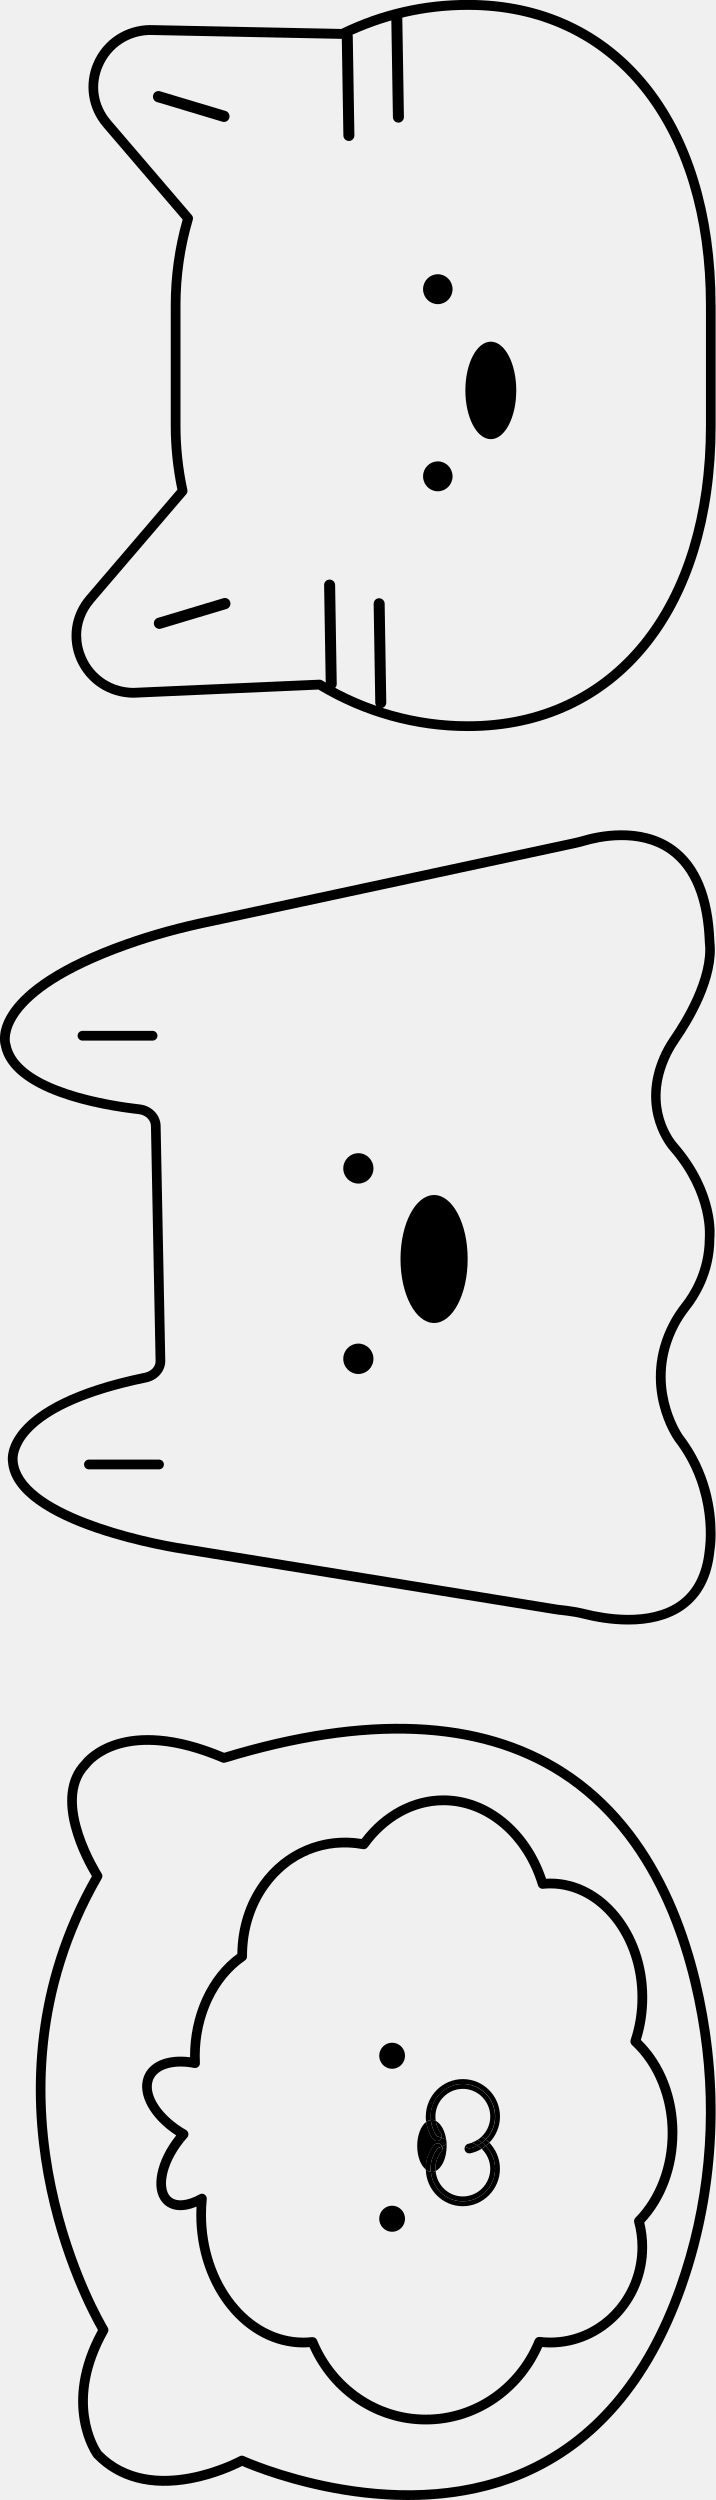
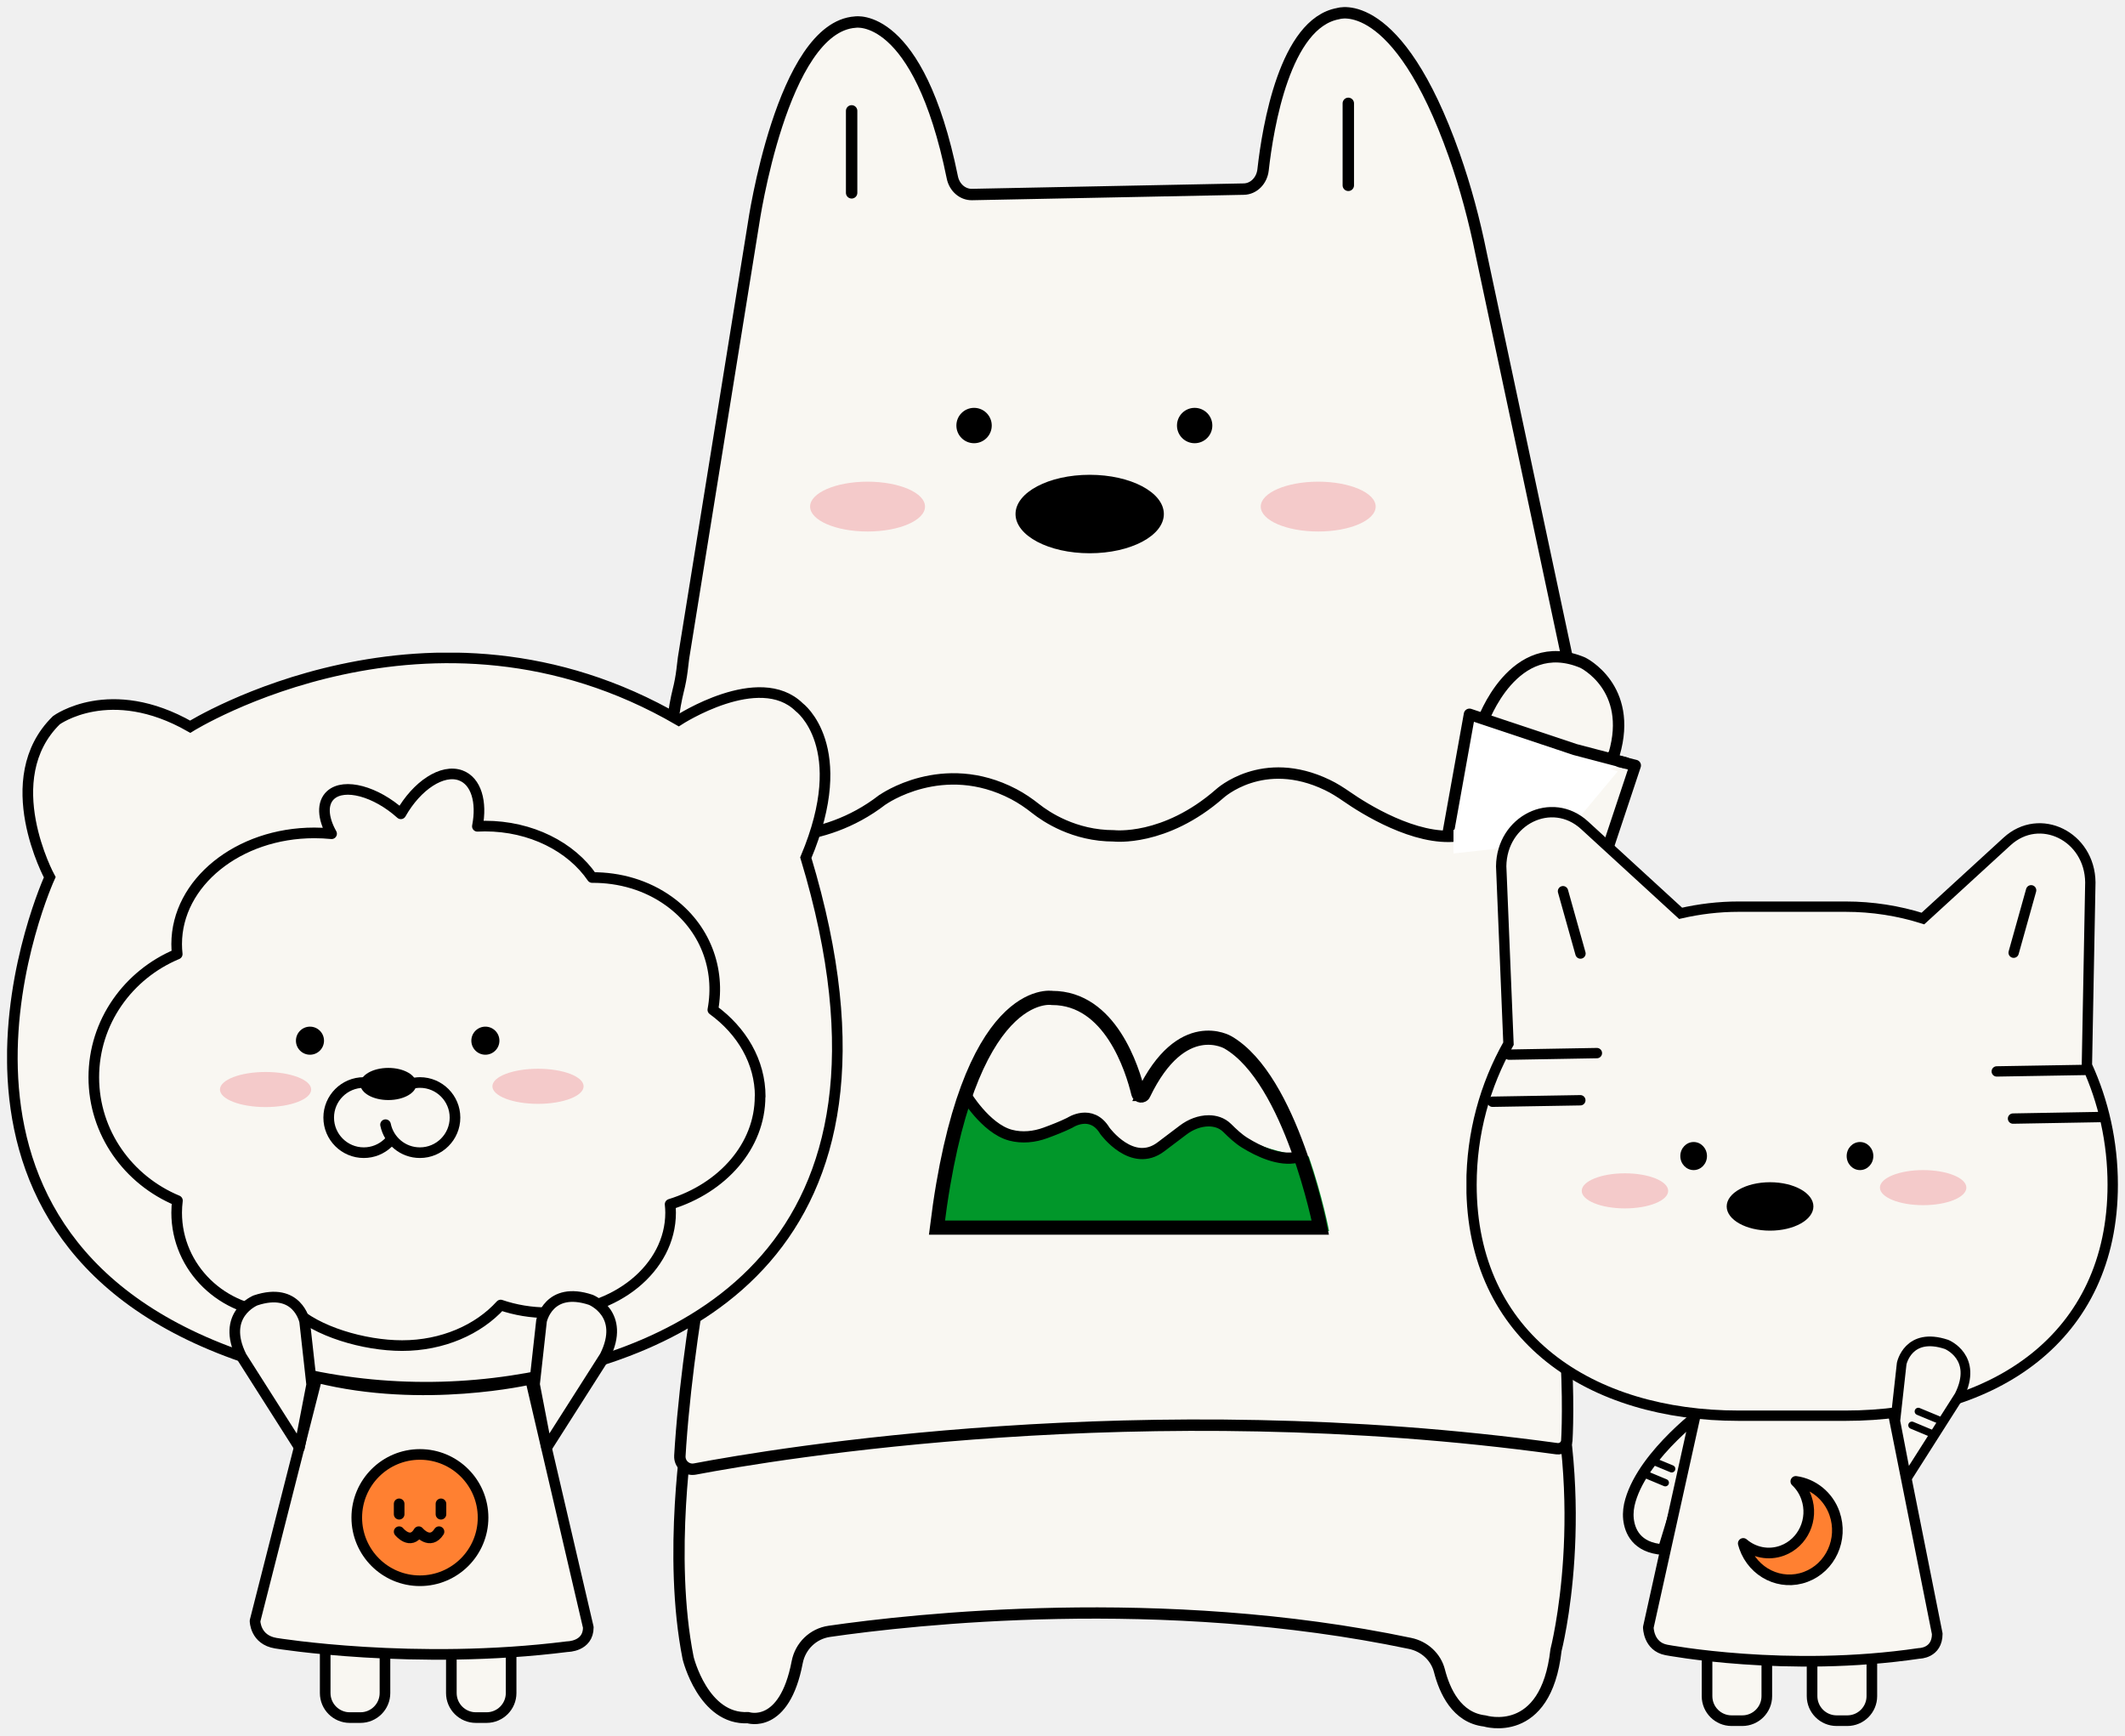
- <svg xmlns="http://www.w3.org/2000/svg" width="77" height="269" viewBox="0 0 77 269" fill="none">
-   <g clip-path="url(#clip0_2705_9261)">
-     <path d="M77 164.939C77 166.107 76.875 166.848 76.861 166.938C76.577 169.727 75.481 171.838 73.595 173.166C70.1 175.641 64.898 174.704 62.825 174.18C62.194 174.019 61.604 173.914 61.029 173.844L59.905 173.712L19.89 167.218C19.141 167.106 1.346 164.436 0.86 157.271C0.818 157.069 -0.069 150.925 15.576 147.709C16.263 147.569 16.776 147.031 16.741 146.416L16.242 121.155C16.228 120.511 15.666 119.966 14.938 119.882C10.791 119.414 1.047 117.757 0.083 112.501C-0.09 111.886 -1.22 106.336 13.433 101.115C16.263 100.108 19.356 99.255 22.636 98.584L61.618 90.224C61.979 90.147 62.333 90.064 62.686 89.959C64.087 89.539 68.942 88.379 72.603 91.028C75.259 92.95 76.695 96.417 76.868 101.331C77.326 105.308 74.434 110.048 73.165 111.893C72.846 112.361 72.444 112.976 72.132 113.626C69.455 119.218 72.707 122.881 72.846 123.035C77.395 128.27 76.889 133.079 76.861 133.282L76.861 133.296C76.861 137.085 75.031 139.818 74.24 140.817C73.706 141.495 73.29 142.131 72.957 142.774C69.767 148.918 73.283 154.175 73.436 154.392C76.473 158.341 76.993 162.535 76.993 164.932L77 164.939ZM1.886 156.985C1.886 157.09 1.893 157.146 1.893 157.146C2.254 162.451 15.119 165.464 20.049 166.177L60.051 172.677L61.154 172.81C61.778 172.887 62.409 173.006 63.081 173.173C65.016 173.656 69.857 174.543 73.005 172.321C74.628 171.174 75.579 169.315 75.835 166.806C75.849 166.708 76.848 160.529 72.61 155.042C72.61 155.042 72.603 155.028 72.596 155.021C72.43 154.783 68.505 149.107 72.042 142.299C72.409 141.6 72.86 140.901 73.436 140.174C74.157 139.258 75.835 136.756 75.835 133.233C75.842 133.128 76.3 128.606 72.083 123.755C72.055 123.727 68.207 119.442 71.202 113.186C71.549 112.466 71.979 111.809 72.319 111.313C73.255 109.943 76.279 105.19 75.842 101.422C75.675 96.809 74.386 93.614 72.007 91.888C68.727 89.511 64.274 90.588 62.991 90.972C62.645 91.077 62.27 91.168 61.847 91.259L22.865 99.626C19.626 100.29 16.582 101.122 13.801 102.114C-0.291 107.126 1.075 112.173 1.089 112.221C1.089 112.242 1.103 112.27 1.11 112.291C1.942 117.003 11.998 118.498 15.056 118.841C16.305 118.981 17.262 119.966 17.282 121.134L17.782 146.395C17.782 146.395 17.782 146.423 17.782 146.437C17.782 147.534 16.949 148.492 15.784 148.737C2.573 151.456 1.886 156.055 1.886 156.985Z" fill="black" />
-     <path d="M17.636 157.578C17.636 157.865 17.4 158.103 17.116 158.103L9.563 158.103C9.279 158.103 9.043 157.865 9.043 157.578C9.043 157.292 9.279 157.054 9.563 157.054L17.116 157.054C17.4 157.054 17.636 157.292 17.636 157.578Z" fill="black" />
-     <path d="M16.942 111.445C16.942 111.732 16.707 111.97 16.422 111.97L8.87 111.97C8.586 111.97 8.35 111.732 8.35 111.445C8.35 111.159 8.586 110.921 8.87 110.921L16.422 110.921C16.707 110.921 16.942 111.159 16.942 111.445Z" fill="black" />
-     <path d="M50.321 135.469C50.321 131.667 48.703 128.584 46.708 128.584C44.712 128.584 43.094 131.667 43.094 135.469C43.094 139.272 44.712 142.354 46.708 142.354C48.703 142.354 50.321 139.272 50.321 135.469Z" fill="black" />
-     <path d="M40.182 146.206C40.182 145.303 39.455 144.571 38.559 144.571C37.663 144.571 36.936 145.303 36.936 146.206C36.936 147.109 37.663 147.842 38.559 147.842C39.455 147.842 40.182 147.109 40.182 146.206Z" fill="black" />
-     <path d="M40.182 125.719C40.182 124.816 39.455 124.083 38.559 124.083C37.663 124.083 36.936 124.816 36.936 125.719C36.936 126.622 37.663 127.354 38.559 127.354C39.455 127.354 40.182 126.622 40.182 125.719Z" fill="black" />
+ <svg xmlns="http://www.w3.org/2000/svg" width="300" height="245" viewBox="0 0 300 245" fill="none">
+   <g clip-path="url(#clip0_936_28349)">
+     <path d="M97.151 201.641C97.151 201.641 94.239 219.5 97.151 234.051C97.151 234.051 99.28 242.788 105.62 242.451C105.62 242.451 110.731 244.145 112.544 234.626C112.979 232.357 114.782 230.594 117.08 230.267C128.788 228.574 164.041 224.621 199.076 231.971C201.077 232.387 202.711 233.863 203.216 235.834C203.939 238.657 205.633 242.471 209.615 242.916C209.615 242.916 218.243 245.611 219.669 232.922C219.669 232.922 224.929 212.666 218.381 189.894L97.141 201.651L97.151 201.641Z" fill="#F9F7F2" stroke="black" stroke-width="1.59" stroke-linecap="round" stroke-linejoin="round" />
+     <path d="M85.264 155.265C85.264 155.265 78.38 168.597 88.692 173.807C88.692 173.807 96.626 177.284 102.183 167.715L102.975 160.752L85.254 155.255L85.264 155.265Z" fill="#F9F7F2" stroke="black" stroke-width="1.38" stroke-linecap="round" stroke-linejoin="round" />
+     <path d="M175.373 101.132H120.091L97.844 115.772C97.844 115.772 84.591 135.692 83.026 155.116C82.957 155.988 83.452 156.81 84.254 157.186L102.569 162.832C102.569 162.832 97.537 183.554 96.081 203.929C96.041 204.454 96.012 204.969 95.982 205.494C95.913 206.653 96.953 207.574 98.102 207.356C109.344 205.227 161.367 196.461 219.778 204.484C220.501 204.583 221.155 204.068 221.195 203.345C221.472 198.759 221.749 178.374 215.063 155.512L230.862 108.046L217.619 104.738" fill="#F9F7F2" />
+     <path d="M175.373 101.132H120.091L97.844 115.772C97.844 115.772 84.591 135.692 83.026 155.116C82.957 155.988 83.452 156.81 84.254 157.186L102.569 162.832C102.569 162.832 97.537 183.554 96.081 203.929C96.041 204.454 96.012 204.969 95.982 205.494C95.913 206.653 96.953 207.574 98.102 207.356C109.344 205.227 161.367 196.461 219.778 204.484C220.501 204.583 221.155 204.068 221.195 203.345C221.472 198.759 221.749 178.374 215.063 155.512L230.862 108.046L217.619 104.738" stroke="black" stroke-width="1.61" stroke-linecap="round" stroke-linejoin="round" />
+     <path d="M102.192 163.516L112.434 134.959" stroke="black" stroke-width="1.34" stroke-linecap="round" stroke-linejoin="round" />
+     <path d="M124.588 112.88C115.842 119.675 106.135 117.981 106.135 117.981C92.099 116.535 94.674 101.836 95.754 97.457C95.992 96.516 96.17 95.566 96.289 94.605L96.497 92.881L106.372 31.607C106.372 31.607 110.384 3.823 120.745 3.12C120.745 3.12 129.66 1.545 134.444 25.03C134.731 26.466 135.89 27.477 137.208 27.457L175.6 26.694C176.987 26.665 178.136 25.515 178.314 23.99C178.998 17.878 181.415 3.258 188.923 1.921C188.923 1.921 197.233 -0.941 205.296 21.87C206.901 26.417 208.149 31.102 209.11 35.857L221.828 95.585C221.947 96.16 222.086 96.724 222.254 97.279C223.255 100.637 227.078 117.218 205.702 117.981C199.789 118.675 192.608 114.168 190.131 112.444C189.25 111.84 188.348 111.255 187.388 110.8C178.255 106.402 172.193 112.028 172.193 112.028C164.427 118.823 157.256 117.981 157.256 117.981C151.659 117.981 147.687 115.307 146.211 114.138C145.251 113.375 144.22 112.672 143.111 112.088C133.077 106.838 124.608 112.88 124.608 112.88" fill="#F9F7F2" />
+     <path d="M124.588 112.88C115.842 119.675 106.135 117.981 106.135 117.981C92.099 116.535 94.674 101.836 95.754 97.457C95.992 96.516 96.17 95.566 96.289 94.605L96.497 92.881L106.372 31.607C106.372 31.607 110.384 3.823 120.745 3.12C120.745 3.12 129.66 1.545 134.444 25.03C134.731 26.466 135.89 27.477 137.208 27.457L175.6 26.694C176.987 26.665 178.136 25.515 178.314 23.99C178.998 17.878 181.415 3.258 188.923 1.921C188.923 1.921 197.233 -0.941 205.296 21.87C206.901 26.417 208.149 31.102 209.11 35.857L221.828 95.585C221.947 96.16 222.086 96.724 222.254 97.279C223.255 100.637 227.078 117.218 205.702 117.981C199.789 118.675 192.608 114.168 190.131 112.444C189.25 111.84 188.348 111.255 187.388 110.8C178.255 106.402 172.193 112.028 172.193 112.028C164.427 118.823 157.256 117.981 157.256 117.981C151.659 117.981 147.687 115.307 146.211 114.138C145.251 113.375 144.22 112.672 143.111 112.088C133.077 106.838 124.608 112.88 124.608 112.88" stroke="black" stroke-width="1.61" stroke-linecap="round" stroke-linejoin="round" />
+     <path d="M120.23 15.65V27.219" stroke="black" stroke-width="1.61" stroke-linecap="round" stroke-linejoin="round" />
+     <path d="M190.35 14.59V26.159" stroke="black" stroke-width="1.61" stroke-linecap="round" stroke-linejoin="round" />
+     <path d="M153.839 78.093C159.621 78.093 164.309 75.614 164.309 72.556C164.309 69.498 159.621 67.019 153.839 67.019C148.057 67.019 143.369 69.498 143.369 72.556C143.369 75.614 148.057 78.093 153.839 78.093Z" fill="black" />
+     <path d="M186.1 75.022C190.58 75.022 194.212 73.448 194.212 71.506C194.212 69.564 190.58 67.989 186.1 67.989C181.619 67.989 177.987 69.564 177.987 71.506C177.987 73.448 181.619 75.022 186.1 75.022Z" fill="#F4CACA" />
+     <path d="M122.479 75.022C126.959 75.022 130.591 73.448 130.591 71.506C130.591 69.564 126.959 67.989 122.479 67.989C117.998 67.989 114.366 69.564 114.366 71.506C114.366 73.448 117.998 75.022 122.479 75.022Z" fill="#F4CACA" />
+     <path d="M137.515 62.561C138.893 62.561 140.011 61.444 140.011 60.065C140.011 58.687 138.893 57.569 137.515 57.569C136.136 57.569 135.019 58.687 135.019 60.065C135.019 61.444 136.136 62.561 137.515 62.561Z" fill="black" />
+     <path d="M168.657 62.561C170.036 62.561 171.153 61.444 171.153 60.065C171.153 58.687 170.036 57.569 168.657 57.569C167.279 57.569 166.161 58.687 166.161 60.065C166.161 61.444 167.279 62.561 168.657 62.561Z" fill="black" />
+     <path d="M176.938 161.198C176.73 161.079 171.451 157.899 171.253 157.761L168.548 159.197C168.39 159.306 168.222 159.405 168.073 159.524L164.933 161.97C160.882 165.13 156.88 159.811 156.88 159.811C154.879 156.622 151.848 158.721 151.848 158.721C150.769 159.276 149.411 159.841 148.371 160.237C146.787 160.851 145.053 161.049 143.409 160.653C141.289 160.138 138.615 157.186 136.802 154.908C135.217 159.484 133.791 165.497 132.761 173.461L187.636 173.758C187.636 173.758 186.715 168.894 184.763 163.238C181.881 162.971 178.295 162.01 176.928 161.198H176.938Z" fill="#01972A" />
+     <path d="M183.139 163.337C180.633 163.942 177.631 162.476 175.739 161.307C174.808 160.732 174.026 159.98 173.253 159.217C172.48 158.454 171.53 158.216 170.658 158.207C169.35 158.207 168.083 158.712 167.023 159.514L163.893 161.881C159.851 164.932 155.988 159.623 155.988 159.623C154.067 156.443 151.045 158.474 151.045 158.474C149.976 159.009 148.619 159.534 147.589 159.91C146.014 160.485 144.31 160.663 142.685 160.237C139.06 159.296 136.158 154.195 136.623 155.017" stroke="black" stroke-width="1.58" stroke-linecap="round" stroke-linejoin="round" />
+     <path d="M161.456 154.413C161.298 154.749 160.793 154.7 160.704 154.333C159.862 150.857 156.741 140.862 148.53 140.862C148.53 140.862 136.525 138.772 132.275 173.282H186.398C186.398 173.282 182.317 152.362 173.372 147.142C173.372 147.142 166.835 143.21 161.446 154.413H161.456Z" stroke="black" stroke-width="2" stroke-miterlimit="10" />
+     <path d="M209.278 101.945C209.278 101.945 213.637 89.415 223.443 93.535C223.443 93.535 230.634 97.012 227.88 106.432L222.502 113.108L209.278 101.955V101.945Z" fill="#F9F7F2" stroke="black" stroke-width="1.61" stroke-linecap="round" stroke-linejoin="round" />
+     <path d="M229.485 107.67L222.353 105.798L207.456 100.825L204.375 117.981" fill="white" />
+     <path d="M229.485 107.67L222.353 105.798L207.456 100.825L204.375 117.981" stroke="black" stroke-width="1.61" stroke-linecap="round" stroke-linejoin="round" />
+     <path d="M228.385 108.878L223.017 107.264L205.197 117.159V120.467L220.105 118.813L228.385 108.878Z" fill="white" />
  </g>
-   <g clip-path="url(#clip1_2705_9261)">
-     <path d="M77 227.148C77 233.735 75.889 240.266 73.703 246.397C70.106 256.464 64.275 263.269 56.368 266.629C43.108 272.255 28.113 266.222 26.058 265.338C25.371 265.689 23.226 266.699 20.546 267.197C16.235 267.997 12.632 267.05 10.126 264.454C10.112 264.433 10.091 264.419 10.077 264.398C9.911 264.174 6.127 258.793 10.542 250.712C8.973 247.976 -3.28 225.12 9.89 201.879C8.987 200.377 5.093 193.369 8.807 189.483C9.189 188.985 13.319 184.074 24.121 188.599C39.45 183.955 51.765 184.502 60.734 190.233C71.169 196.905 74.994 209.294 76.361 218.512C76.785 221.381 77 224.271 77 227.148ZM10.896 263.746C16.381 269.365 25.69 264.342 25.78 264.293C25.926 264.216 26.1 264.209 26.246 264.279C26.405 264.349 42.192 271.505 55.965 265.661C63.588 262.42 69.225 255.826 72.717 246.047C75.806 237.404 76.709 227.94 75.327 218.673C73.987 209.673 70.273 197.585 60.172 191.124C51.439 185.54 39.346 185.049 24.239 189.658C24.121 189.693 23.996 189.686 23.885 189.637C13.444 185.197 9.765 189.932 9.619 190.135C9.605 190.156 9.591 190.17 9.57 190.191C6.016 193.86 10.883 201.5 10.931 201.577C11.042 201.745 11.042 201.956 10.945 202.131C-2.967 226.313 11.438 250.186 11.584 250.424C11.688 250.592 11.688 250.796 11.598 250.964C7.425 258.365 10.584 263.283 10.896 263.746Z" fill="black" />
-     <path d="M72.883 229.518C72.883 233.229 71.592 236.716 69.322 239.15C69.53 240.013 69.634 240.897 69.634 241.781C69.634 247.737 64.955 252.584 59.214 252.584C58.93 252.584 58.645 252.57 58.346 252.542C56.104 257.614 51.224 260.869 45.823 260.869C40.422 260.869 35.555 257.621 33.306 252.556C33.077 252.57 32.862 252.584 32.646 252.584C26.294 252.584 21.122 246.179 21.122 238.301C21.122 238.014 21.129 237.726 21.143 237.438C19.63 238.056 18.311 237.908 17.512 237.01C16.186 235.523 16.832 232.422 18.963 229.771C16.221 227.996 14.763 225.414 15.471 223.464C16.061 221.843 17.985 221.051 20.449 221.359C20.421 216.807 22.358 212.555 25.538 210.233C25.572 207.371 26.419 204.705 27.981 202.517C30.515 198.96 34.68 197.199 38.915 197.872C41.171 194.891 44.358 193.186 47.718 193.186C52.564 193.186 56.958 196.771 58.756 202.152C58.909 202.145 59.068 202.138 59.221 202.138C64.969 202.138 69.641 207.876 69.641 214.926C69.641 216.505 69.412 218.041 68.954 219.5C71.46 221.942 72.89 225.569 72.89 229.511L72.883 229.518ZM68.225 238.996C68.225 238.855 68.281 238.722 68.378 238.624C70.579 236.379 71.842 233.061 71.842 229.518C71.842 225.8 70.405 222.257 68.003 220.048C67.85 219.907 67.795 219.69 67.857 219.486C68.343 218.041 68.593 216.505 68.593 214.926C68.593 208.451 64.386 203.19 59.214 203.19C58.95 203.19 58.694 203.204 58.437 203.232C58.187 203.26 57.958 203.106 57.888 202.86C56.319 197.704 52.23 194.239 47.718 194.239C44.601 194.239 41.63 195.887 39.561 198.756C39.443 198.918 39.242 199.002 39.047 198.967C35.041 198.216 31.223 199.774 28.828 203.134C27.356 205.196 26.579 207.722 26.579 210.444C26.579 210.465 26.579 210.493 26.579 210.514C26.579 210.689 26.496 210.851 26.35 210.949C23.351 213.018 21.49 216.961 21.49 221.233C21.49 221.479 21.497 221.724 21.511 221.97C21.511 222.145 21.456 222.285 21.331 222.391C21.213 222.496 21.046 222.538 20.893 222.51C18.686 222.075 16.901 222.608 16.45 223.836C15.881 225.4 17.415 227.694 20.012 229.188C20.15 229.266 20.241 229.406 20.268 229.56C20.296 229.722 20.248 229.876 20.143 229.995C17.908 232.507 17.373 235.285 18.283 236.309C18.873 236.968 20.095 236.891 21.476 236.112C21.643 236.014 21.851 236.021 22.018 236.133C22.177 236.239 22.268 236.435 22.247 236.625C22.191 237.179 22.164 237.74 22.164 238.301C22.164 245.597 26.863 251.532 32.646 251.532C32.938 251.532 33.243 251.511 33.577 251.476C33.806 251.448 34.028 251.581 34.111 251.798C36.124 256.674 40.72 259.817 45.823 259.817C50.925 259.817 55.535 256.66 57.541 251.777C57.631 251.56 57.853 251.427 58.083 251.455C58.478 251.504 58.846 251.525 59.214 251.525C64.386 251.525 68.593 247.154 68.593 241.774C68.593 240.883 68.475 239.992 68.239 239.129C68.225 239.08 68.218 239.038 68.218 238.989L68.225 238.996Z" fill="black" />
-     <path d="M52.265 230.901C52.883 231.532 53.272 232.395 53.272 233.356C53.272 235.292 51.717 236.864 49.8 236.864C47.995 236.864 46.531 235.467 46.364 233.686C46.17 233.658 45.982 233.58 45.816 233.44C45.864 235.622 47.628 237.39 49.8 237.39C51.973 237.39 53.792 235.58 53.792 233.356C53.792 232.269 53.355 231.279 52.647 230.55C52.529 230.676 52.404 230.788 52.265 230.901Z" fill="black" />
-     <path d="M52.751 233.356C52.751 234.997 51.425 236.337 49.801 236.337C48.26 236.337 47.003 235.131 46.878 233.608C46.753 233.664 46.621 233.706 46.482 233.706C46.441 233.706 46.406 233.692 46.364 233.685C46.531 235.467 47.996 236.863 49.801 236.863C51.717 236.863 53.272 235.292 53.272 233.356C53.272 232.395 52.883 231.532 52.265 230.9C52.126 231.013 51.98 231.118 51.828 231.216C52.39 231.763 52.751 232.521 52.751 233.363L52.751 233.356Z" fill="black" />
-     <path d="M45.809 227.744C45.809 227.926 45.823 228.116 45.857 228.319C46.01 228.2 46.184 228.137 46.364 228.116C46.35 227.989 46.336 227.856 46.336 227.744C46.336 225.808 47.892 224.236 49.807 224.236C51.724 224.236 53.279 225.808 53.279 227.744C53.279 228.705 52.89 229.568 52.272 230.199C52.404 230.304 52.536 230.424 52.654 230.55C53.362 229.813 53.799 228.824 53.799 227.744C53.799 225.52 52.008 223.71 49.807 223.71C47.607 223.71 45.816 225.52 45.816 227.744L45.809 227.744Z" fill="black" />
-     <path d="M50.023 230.998C49.988 231.089 49.967 231.187 49.988 231.286C50.044 231.573 50.321 231.756 50.606 231.693C51.05 231.601 51.46 231.433 51.828 231.209C51.689 231.075 51.536 230.956 51.377 230.851C51.099 230.991 50.807 231.11 50.495 231.173L50.016 230.991L50.023 230.998Z" fill="black" />
-     <path d="M51.869 230.543C52.008 230.648 52.14 230.774 52.265 230.9C52.397 230.795 52.522 230.676 52.647 230.55C52.529 230.423 52.397 230.311 52.265 230.199C52.14 230.325 52.015 230.437 51.876 230.543L51.869 230.543Z" fill="black" />
-     <path d="M51.828 231.209C51.98 231.118 52.126 231.006 52.265 230.893C52.14 230.767 52.015 230.641 51.869 230.536C51.717 230.655 51.55 230.76 51.377 230.851C51.536 230.956 51.689 231.076 51.828 231.209Z" fill="black" />
-     <path d="M46.892 228.207C46.864 228.046 46.85 227.884 46.85 227.744C46.85 226.102 48.176 224.762 49.801 224.762C51.425 224.762 52.751 226.102 52.751 227.744C52.751 228.586 52.397 229.35 51.821 229.905C51.974 229.996 52.119 230.094 52.258 230.199C52.876 229.568 53.265 228.705 53.265 227.744C53.265 225.808 51.71 224.236 49.794 224.236C47.878 224.236 46.322 225.808 46.322 227.744C46.322 227.856 46.336 227.989 46.35 228.116C46.392 228.116 46.427 228.095 46.468 228.095C46.614 228.095 46.753 228.137 46.885 228.207L46.892 228.207Z" fill="black" />
-     <path d="M50.023 230.998L50.502 231.181C50.814 231.118 51.106 230.998 51.383 230.858C51.196 230.732 50.988 230.633 50.773 230.556C50.648 230.598 50.529 230.64 50.398 230.669C50.217 230.704 50.085 230.837 50.023 230.998Z" fill="black" />
-     <path d="M51.39 230.248C51.557 230.333 51.717 230.431 51.869 230.543C52.008 230.438 52.14 230.325 52.258 230.199C52.119 230.087 51.974 229.996 51.821 229.905C51.689 230.031 51.55 230.15 51.39 230.248Z" fill="black" />
-     <path d="M50.765 230.55C50.981 230.627 51.189 230.725 51.376 230.852C51.55 230.76 51.717 230.655 51.869 230.536C51.717 230.424 51.557 230.325 51.39 230.241C51.196 230.368 50.987 230.466 50.765 230.55Z" fill="black" />
-     <path d="M46.697 230.816C46.878 230.591 47.204 230.556 47.433 230.739C47.503 230.795 47.544 230.865 47.579 230.942L48.058 230.732C48.058 230.556 48.037 230.388 48.016 230.226L47.51 230.03C47.482 230.107 47.44 230.177 47.378 230.233C47.162 230.43 46.836 230.416 46.642 230.198C46.371 229.904 46.142 229.441 45.989 228.908C45.934 228.711 45.892 228.515 45.857 228.318C45.288 228.746 44.892 229.742 44.892 230.9C44.892 232.057 45.274 232.997 45.816 233.439C45.816 233.411 45.816 233.383 45.816 233.355C45.816 232.429 46.135 231.531 46.704 230.816L46.697 230.816Z" fill="black" />
-     <path d="M47.503 231.476C47.079 232.002 46.843 232.669 46.843 233.349C46.843 233.433 46.864 233.517 46.871 233.602C47.551 233.286 48.058 232.199 48.058 230.894C48.058 230.838 48.051 230.781 48.051 230.725L47.572 230.936C47.649 231.111 47.628 231.315 47.503 231.469L47.503 231.476Z" fill="black" />
-     <path d="M46.329 233.356C46.329 232.521 46.621 231.749 47.1 231.146L47.572 230.943C47.537 230.865 47.496 230.795 47.426 230.739C47.204 230.557 46.878 230.592 46.69 230.816C46.114 231.532 45.802 232.43 45.802 233.356C45.802 233.384 45.802 233.412 45.802 233.44C45.968 233.58 46.156 233.657 46.35 233.686C46.343 233.573 46.316 233.468 46.316 233.356L46.329 233.356Z" fill="black" />
-     <path d="M46.871 233.609C46.864 233.524 46.843 233.44 46.843 233.356C46.843 232.676 47.079 232.009 47.503 231.483C47.627 231.329 47.641 231.118 47.572 230.95L47.1 231.153C46.614 231.757 46.329 232.521 46.329 233.363C46.329 233.475 46.35 233.581 46.364 233.693C46.406 233.693 46.44 233.714 46.482 233.714C46.621 233.714 46.753 233.672 46.878 233.616L46.871 233.609Z" fill="black" />
-     <path d="M46.892 228.206C46.913 228.339 46.94 228.48 46.982 228.62C47.086 228.992 47.246 229.321 47.406 229.497C47.544 229.651 47.572 229.855 47.503 230.037L48.01 230.233C47.871 229.251 47.44 228.48 46.892 228.213L46.892 228.206Z" fill="black" />
-     <path d="M46.635 230.206C46.829 230.423 47.156 230.437 47.371 230.241C47.433 230.185 47.475 230.114 47.503 230.037L47.024 229.855C46.794 229.602 46.607 229.195 46.482 228.767C46.42 228.55 46.385 228.333 46.357 228.122C46.184 228.143 46.01 228.206 45.85 228.326C45.878 228.522 45.92 228.718 45.982 228.915C46.135 229.455 46.371 229.911 46.635 230.206Z" fill="black" />
-     <path d="M47.024 229.848L47.503 230.03C47.572 229.848 47.544 229.644 47.406 229.49C47.246 229.315 47.093 228.992 46.982 228.613C46.94 228.473 46.913 228.333 46.892 228.199C46.76 228.136 46.621 228.087 46.475 228.087C46.434 228.087 46.399 228.101 46.357 228.108C46.385 228.319 46.42 228.536 46.482 228.754C46.6 229.181 46.788 229.581 47.024 229.841L47.024 229.848Z" fill="black" />
-     <path d="M43.58 238.737C43.58 237.962 42.959 237.334 42.192 237.334C41.425 237.334 40.803 237.962 40.803 238.737C40.803 239.511 41.425 240.14 42.192 240.14C42.959 240.14 43.58 239.511 43.58 238.737Z" fill="black" />
-     <path d="M43.58 221.199C43.58 220.424 42.959 219.795 42.192 219.795C41.425 219.795 40.803 220.424 40.803 221.199C40.803 221.973 41.425 222.602 42.192 222.602C42.959 222.602 43.58 221.973 43.58 221.199Z" fill="black" />
+   <g clip-path="url(#clip1_936_28349)">
+     <path d="M240.905 198.779C240.905 198.779 232.129 205.078 230.178 211.784C229.93 212.626 229.811 213.508 229.901 214.399C230.079 216.053 230.99 218.47 234.794 218.728L240.895 198.788L240.905 198.779Z" fill="#F9F7F2" stroke="black" stroke-width="1.5" stroke-linecap="round" stroke-linejoin="round" />
+     <path d="M233.18 206.158L236.003 207.327" stroke="black" stroke-width="1.03" stroke-linecap="round" stroke-linejoin="round" />
+     <path d="M232.277 208.109L235.1 209.288" stroke="black" stroke-width="1.03" stroke-linecap="round" stroke-linejoin="round" />
+     <path d="M260.795 228.514H259.289C257.374 228.514 255.822 230.066 255.822 231.981V239.41C255.822 241.325 257.374 242.877 259.289 242.877H260.795C262.709 242.877 264.262 241.325 264.262 239.41V231.981C264.262 230.066 262.709 228.514 260.795 228.514Z" fill="#F9F7F2" stroke="black" stroke-width="1.5" stroke-linecap="round" stroke-linejoin="round" />
+     <path d="M245.967 228.514H244.461C242.546 228.514 240.994 230.066 240.994 231.981V239.41C240.994 241.325 242.546 242.877 244.461 242.877H245.967C247.881 242.877 249.433 241.325 249.433 239.41V231.981C249.433 230.066 247.881 228.514 245.967 228.514Z" fill="#F9F7F2" stroke="black" stroke-width="1.5" stroke-linecap="round" stroke-linejoin="round" />
+     <path d="M240.866 192.875L232.704 229.703C232.704 229.703 232.704 232.407 235.25 232.892C235.25 232.892 252.247 236.141 270.948 233.378C270.948 233.378 273.494 233.378 273.494 230.614L265.768 191.865L240.856 192.865L240.866 192.875Z" fill="#F9F7F2" stroke="black" stroke-width="1.5" stroke-linecap="round" stroke-linejoin="round" />
+     <path d="M259.002 213.656C258.121 211.121 255.951 209.437 253.525 209.1C254.178 209.714 254.703 210.497 255.02 211.418C256.08 214.439 254.555 217.777 251.623 218.866C249.671 219.59 247.591 219.134 246.105 217.856C246.155 218.034 246.205 218.213 246.264 218.381C247.532 222.006 251.405 223.898 254.921 222.581C258.438 221.273 260.26 217.272 258.992 213.636L259.002 213.656Z" fill="#FF8031" stroke="black" stroke-width="1.5" stroke-linecap="round" stroke-linejoin="round" />
+     <path d="M294.621 150.371L295.107 124.548C295.037 118.031 287.955 114.554 283.349 118.774L271.473 129.65C268.016 128.56 264.351 127.976 260.547 127.976H245.461C242.638 127.976 239.895 128.312 237.26 128.917L223.7 116.486C219.094 112.266 212.011 115.743 211.932 122.27L212.962 147.311C209.654 153.155 207.742 159.96 207.742 167.23C207.742 188.913 224.631 199.828 245.461 199.828H260.547C281.378 199.828 298.266 188.903 298.266 167.23C298.266 161.198 296.959 155.483 294.621 150.381V150.371Z" fill="#F9F7F2" stroke="black" stroke-width="1.46" stroke-miterlimit="10" />
+     <path d="M220.659 125.797L223.126 134.593" stroke="black" stroke-width="1.46" stroke-linecap="round" stroke-linejoin="round" />
+     <path d="M286.747 125.668L284.28 134.474" stroke="black" stroke-width="1.46" stroke-linecap="round" stroke-linejoin="round" />
+     <path d="M225.443 148.648L213.052 148.866" stroke="black" stroke-width="1.46" stroke-linecap="round" stroke-linejoin="round" />
+     <path d="M223.105 155.304L210.704 155.512" stroke="black" stroke-width="1.46" stroke-linecap="round" stroke-linejoin="round" />
+     <path d="M294.295 151.025L281.894 151.233" stroke="black" stroke-width="1.46" stroke-linecap="round" stroke-linejoin="round" />
+     <path d="M296.593 157.672L284.191 157.89" stroke="black" stroke-width="1.46" stroke-linecap="round" stroke-linejoin="round" />
+     <path d="M239.103 165.16C240.142 165.16 240.985 164.273 240.985 163.179C240.985 162.085 240.142 161.198 239.103 161.198C238.063 161.198 237.221 162.085 237.221 163.179C237.221 164.273 238.063 165.16 239.103 165.16Z" fill="black" />
+     <path d="M262.588 165.16C263.627 165.16 264.47 164.273 264.47 163.179C264.47 162.085 263.627 161.198 262.588 161.198C261.549 161.198 260.706 162.085 260.706 163.179C260.706 164.273 261.549 165.16 262.588 165.16Z" fill="black" />
+     <path d="M249.889 173.708C253.27 173.708 256.01 172.178 256.01 170.291C256.01 168.404 253.27 166.874 249.889 166.874C246.508 166.874 243.768 168.404 243.768 170.291C243.768 172.178 246.508 173.708 249.889 173.708Z" fill="black" />
+     <path d="M271.503 170.113C274.873 170.113 277.605 169.004 277.605 167.636C277.605 166.269 274.873 165.16 271.503 165.16C268.133 165.16 265.401 166.269 265.401 167.636C265.401 169.004 268.133 170.113 271.503 170.113Z" fill="#F4CACA" />
+     <path d="M229.405 170.568C232.775 170.568 235.507 169.46 235.507 168.092C235.507 166.724 232.775 165.616 229.405 165.616C226.036 165.616 223.304 166.724 223.304 168.092C223.304 169.46 226.036 170.568 229.405 170.568Z" fill="#F4CACA" />
+     <path d="M267.57 200.611L268.472 192.479C268.472 192.479 269.373 187.962 274.801 189.765C274.801 189.765 279.318 191.577 276.614 196.996L269.145 208.733L267.58 200.611H267.57Z" fill="#F9F7F2" stroke="black" stroke-width="1.37" stroke-linecap="round" stroke-linejoin="round" />
+     <path d="M270.819 199.224L273.642 200.393" stroke="black" stroke-width="1.03" stroke-linecap="round" stroke-linejoin="round" />
+     <path d="M269.918 201.176L272.741 202.355" stroke="black" stroke-width="1.03" stroke-linecap="round" stroke-linejoin="round" />
  </g>
-   <g clip-path="url(#clip2_2705_9261)">
-     <path d="M77 32.861L77 45.798C77 65.759 66.541 78.66 50.351 78.66C44.689 78.66 39.131 77.113 34.258 74.196L14.347 75.074C11.657 75.046 9.343 73.521 8.268 71.102C7.229 68.754 7.624 66.075 9.301 64.121L19.087 52.688C18.616 50.417 18.373 48.097 18.373 45.798L18.373 32.861C18.373 29.726 18.803 26.625 19.655 23.623L11.124 13.66C9.453 11.706 9.051 9.027 10.091 6.679C11.158 4.26 13.48 2.735 16.135 2.699L36.726 3.114C41.002 1.04 45.583 -0.008 50.344 -0.008C66.528 -0.008 76.993 12.894 76.993 32.855L77 32.861ZM8.733 68.388C8.733 69.147 8.892 69.921 9.225 70.666C10.126 72.705 12.087 73.992 14.333 74.02L34.369 73.134C34.473 73.134 34.57 73.155 34.66 73.211C39.408 76.087 44.828 77.613 50.351 77.613C65.904 77.613 75.96 65.126 75.96 45.805L75.96 32.868C75.96 13.548 65.911 1.061 50.358 1.061C45.715 1.061 41.251 2.095 37.079 4.134C37.003 4.169 36.927 4.19 36.843 4.183L16.148 3.761C13.917 3.789 11.955 5.076 11.054 7.115C10.167 9.118 10.493 11.305 11.921 12.971L20.64 23.152C20.757 23.285 20.799 23.475 20.744 23.651C19.863 26.639 19.42 29.74 19.42 32.861L19.42 45.798C19.42 48.111 19.669 50.438 20.161 52.717C20.196 52.878 20.154 53.047 20.044 53.173L10.084 64.809C9.19 65.857 8.726 67.109 8.726 68.395L8.733 68.388Z" fill="black" />
-     <path d="M24.798 64.95C24.798 65.21 24.632 65.449 24.368 65.527L17.32 67.643C17.001 67.734 16.675 67.558 16.578 67.235C16.481 66.919 16.668 66.581 16.98 66.483L24.029 64.367C24.348 64.275 24.673 64.451 24.77 64.774C24.784 64.831 24.798 64.887 24.798 64.943L24.798 64.95Z" fill="black" />
-     <path d="M24.701 12.521C24.701 12.578 24.694 12.634 24.673 12.69C24.583 13.014 24.25 13.189 23.932 13.098L16.883 10.982C16.571 10.89 16.391 10.553 16.481 10.229C16.571 9.906 16.904 9.73 17.223 9.822L24.271 11.938C24.528 12.015 24.701 12.254 24.701 12.514L24.701 12.521Z" fill="black" />
-     <path d="M36.233 73.591C36.233 73.921 35.97 74.188 35.651 74.195C35.326 74.195 35.048 73.935 35.048 73.605L34.875 62.974C34.854 62.637 35.132 62.362 35.457 62.362C35.783 62.362 36.06 62.623 36.06 62.953L36.233 73.584L36.233 73.591Z" fill="black" />
-     <path d="M41.563 75.601C41.563 75.932 41.3 76.199 40.981 76.206C40.656 76.206 40.378 75.946 40.378 75.615L40.205 64.985C40.198 64.64 40.461 64.373 40.787 64.373C41.113 64.373 41.39 64.633 41.39 64.964L41.563 75.594L41.563 75.601Z" fill="black" />
-     <path d="M38.133 14.567C38.133 14.898 37.869 15.165 37.55 15.172C37.225 15.172 36.948 14.912 36.948 14.581L36.774 3.951C36.754 3.627 37.031 3.339 37.356 3.339C37.682 3.339 37.959 3.599 37.959 3.93L38.133 14.56L38.133 14.567Z" fill="black" />
-     <path d="M43.462 12.592C43.462 12.922 43.199 13.189 42.88 13.196C42.554 13.196 42.277 12.936 42.277 12.606L42.104 1.975L42.104 1.968C42.104 1.638 42.367 1.37 42.686 1.363C43.012 1.363 43.289 1.624 43.289 1.954L43.462 12.585L43.462 12.592Z" fill="black" />
-     <path d="M48.695 51.254C48.695 50.365 47.984 49.644 47.108 49.644C46.231 49.644 45.521 50.365 45.521 51.254C45.521 52.143 46.231 52.864 47.108 52.864C47.984 52.864 48.695 52.143 48.695 51.254Z" fill="black" />
-     <path d="M48.695 31.117C48.695 30.228 47.984 29.507 47.108 29.507C46.231 29.507 45.521 30.228 45.521 31.117C45.521 32.007 46.231 32.727 47.108 32.727C47.984 32.727 48.695 32.007 48.695 31.117Z" fill="black" />
-     <path d="M55.55 42.009C55.55 39.112 54.324 36.764 52.812 36.764C51.3 36.764 50.074 39.112 50.074 42.009C50.074 44.906 51.3 47.254 52.812 47.254C54.324 47.254 55.55 44.906 55.55 42.009Z" fill="black" />
+   <g clip-path="url(#clip2_936_28349)">
+     <path d="M68.692 228.078H67.187C65.272 228.078 63.72 229.63 63.72 231.545V238.974C63.72 240.889 65.272 242.441 67.187 242.441H68.692C70.607 242.441 72.159 240.889 72.159 238.974V231.545C72.159 229.63 70.607 228.078 68.692 228.078Z" fill="#F9F7F2" stroke="black" stroke-width="1.5" stroke-linecap="round" stroke-linejoin="round" />
+     <path d="M50.883 228.078H49.377C47.462 228.078 45.91 229.63 45.91 231.545V238.974C45.91 240.889 47.462 242.441 49.377 242.441H50.883C52.797 242.441 54.349 240.889 54.349 238.974V231.545C54.349 229.63 52.797 228.078 50.883 228.078Z" fill="#F9F7F2" stroke="black" stroke-width="1.5" stroke-linecap="round" stroke-linejoin="round" />
+     <path d="M44.751 194.44L36.005 228.791C36.005 228.791 36.005 231.466 38.947 231.941C38.947 231.941 58.549 235.151 80.113 232.427C80.113 232.427 83.055 232.427 83.055 229.703L74.893 194.678C74.893 194.678 59.797 198.204 44.751 194.44Z" fill="#F9F7F2" stroke="black" stroke-width="1.5" stroke-linecap="round" stroke-linejoin="round" />
+     <path d="M59.283 223.126C64.206 223.126 68.198 219.134 68.198 214.211C68.198 209.287 64.206 205.296 59.283 205.296C54.359 205.296 50.368 209.287 50.368 214.211C50.368 219.134 54.359 223.126 59.283 223.126Z" fill="#FF8031" stroke="black" stroke-width="1.5" stroke-miterlimit="10" />
+     <path d="M56.351 213.736V212.745V212.27V213.736Z" fill="#FF8031" stroke="black" stroke-width="1.5" stroke-linecap="round" stroke-linejoin="round" />
+     <path d="M62.254 212.745V213.736V212.27V212.745Z" fill="#FF8031" stroke="black" stroke-width="1.5" stroke-linecap="round" stroke-linejoin="round" />
+     <path d="M56.351 216.202C56.351 216.202 57.945 218.173 59.114 216.202C59.114 216.202 60.719 218.173 61.977 216.202" fill="#FF8031" />
+     <path d="M56.351 216.202C56.351 216.202 57.945 218.173 59.114 216.202C59.114 216.202 60.719 218.173 61.977 216.202" stroke="black" stroke-width="1.5" stroke-linecap="round" stroke-linejoin="round" />
+     <path d="M113.762 121.062C120.378 105.362 112.821 99.815 112.821 99.815C107.155 94.278 95.813 101.657 95.813 101.657C60.858 81.341 26.853 102.578 26.853 102.578C15.521 96.11 7.963 101.657 7.963 101.657C-0.535 109.968 7.022 123.825 7.022 123.825C7.022 123.825 -15.72 173.49 33.192 191.141C45.633 195.629 59.094 196.877 72.199 194.905C95.665 191.379 130.66 176.997 113.762 121.062Z" fill="#F9F7F2" stroke="black" stroke-width="1.5" stroke-miterlimit="10" />
+     <path d="M107.323 154.769C107.323 149.886 104.728 145.508 100.637 142.536C101.707 136.791 99.587 130.908 94.457 127.213C91.297 124.935 87.473 123.845 83.6 123.865C80.639 119.536 74.973 116.604 68.465 116.604C68.108 116.604 67.752 116.614 67.395 116.634C68.069 113.187 67.227 110.265 65.048 109.453C62.453 108.492 58.857 110.869 56.589 114.871C53.042 111.682 48.605 110.493 46.683 112.216C45.425 113.355 45.564 115.465 46.812 117.684C46.01 117.605 45.198 117.565 44.365 117.565C33.638 117.565 24.941 124.598 24.941 133.265C24.941 133.741 24.971 134.206 25.02 134.672C18.097 137.564 13.243 144.26 13.243 152.065C13.243 159.871 18.107 166.586 25.05 169.469C24.981 170.024 24.941 170.598 24.941 171.173C24.941 178.978 31.439 185.297 39.453 185.297C40.819 185.297 40.156 185.109 41.404 184.772C44.583 187.922 51.378 189.933 56.767 189.933C62.472 189.933 67.534 187.685 70.684 184.208C72.734 184.911 74.993 185.297 77.36 185.297C86.928 185.297 94.674 178.968 94.674 171.173C94.674 170.766 94.645 170.38 94.605 169.984C102.024 167.696 107.304 161.753 107.304 154.769H107.323Z" fill="#F9F7F2" stroke="black" stroke-width="1.5" stroke-linecap="round" stroke-linejoin="round" />
+     <path d="M56.291 158.147C56.093 160.703 53.953 162.703 51.358 162.703C48.624 162.703 46.405 160.485 46.405 157.751C46.405 155.017 48.624 152.798 51.358 152.798C52.537 152.798 53.626 153.214 54.478 153.898" fill="#F9F7F2" />
+     <path d="M56.291 158.147C56.093 160.703 53.953 162.703 51.358 162.703C48.624 162.703 46.405 160.485 46.405 157.751C46.405 155.017 48.624 152.798 51.358 152.798C52.537 152.798 53.626 153.214 54.478 153.898" stroke="black" stroke-width="1.5" stroke-miterlimit="10" />
+     <path d="M56.311 153.789C56.667 153.462 57.242 153.194 57.846 153.016C58.341 152.877 58.856 152.798 59.282 152.798C62.016 152.798 64.235 155.017 64.235 157.751C64.235 160.485 62.016 162.703 59.282 162.703C56.885 162.703 54.894 161.01 54.429 158.751" fill="#F9F7F2" />
+     <path d="M56.311 153.789C56.667 153.462 57.242 153.194 57.846 153.016C58.341 152.877 58.856 152.798 59.282 152.798C62.016 152.798 64.235 155.017 64.235 157.751C64.235 160.485 62.016 162.703 59.282 162.703C56.885 162.703 54.894 161.01 54.429 158.751" stroke="black" stroke-width="1.5" stroke-linecap="round" stroke-linejoin="round" />
+     <path d="M54.825 155.274C57.014 155.274 58.788 154.259 58.788 153.006C58.788 151.753 57.014 150.738 54.825 150.738C52.637 150.738 50.863 151.753 50.863 153.006C50.863 154.259 52.637 155.274 54.825 155.274Z" fill="black" />
+     <path d="M75.953 155.809C79.509 155.809 82.391 154.701 82.391 153.333C82.391 151.965 79.509 150.857 75.953 150.857C72.397 150.857 69.515 151.965 69.515 153.333C69.515 154.701 72.397 155.809 75.953 155.809Z" fill="#F4CACA" />
+     <path d="M37.491 156.265C41.047 156.265 43.93 155.156 43.93 153.789C43.93 152.421 41.047 151.312 37.491 151.312C33.935 151.312 31.053 152.421 31.053 153.789C31.053 155.156 33.935 156.265 37.491 156.265Z" fill="#F4CACA" />
+     <path d="M43.761 148.876C44.855 148.876 45.742 147.989 45.742 146.895C45.742 145.801 44.855 144.914 43.761 144.914C42.667 144.914 41.78 145.801 41.78 146.895C41.78 147.989 42.667 148.876 43.761 148.876Z" fill="black" />
+     <path d="M68.524 148.876C69.618 148.876 70.505 147.989 70.505 146.895C70.505 145.801 69.618 144.914 68.524 144.914C67.43 144.914 66.543 145.801 66.543 146.895C66.543 147.989 67.43 148.876 68.524 148.876Z" fill="black" />
+     <path d="M75.458 195.401L76.448 186.456C76.448 186.456 77.439 181.484 83.412 183.475C83.412 183.475 88.384 185.466 85.403 191.429L77.181 204.335L75.458 195.401Z" fill="#F9F7F2" stroke="black" stroke-width="1.51" stroke-linecap="round" stroke-linejoin="round" />
+     <path d="M43.998 195.44L43.008 186.526C43.008 186.526 42.017 181.573 36.074 183.554C36.074 183.554 31.122 185.535 34.093 191.478L42.275 204.345L43.998 195.44Z" fill="#F9F7F2" stroke="black" stroke-width="1.5" stroke-linecap="round" stroke-linejoin="round" />
  </g>
  <defs>
-     <clipPath id="clip0_2705_9261">
-       <rect width="85.459" height="77" fill="white" transform="translate(0 174.802) rotate(-90)" />
+     <clipPath id="clip0_936_28349">
+       <rect width="149.441" height="242.937" fill="white" transform="translate(82.2236 1)" />
    </clipPath>
-     <clipPath id="clip1_2705_9261">
-       <rect width="83.516" height="73.15" fill="white" transform="translate(3.8501 269) rotate(-90)" />
+     <clipPath id="clip1_936_28349">
+       <rect width="91.97" height="129.7" fill="white" transform="translate(207.029 113.92)" />
    </clipPath>
-     <clipPath id="clip2_2705_9261">
-       <rect width="78.661" height="69.3" fill="white" transform="translate(7.69995 78.6602) rotate(-90)" />
+     <clipPath id="clip2_936_28349">
+       <rect width="117.962" height="151.055" fill="white" transform="translate(1 92.1284)" />
    </clipPath>
  </defs>
</svg>
